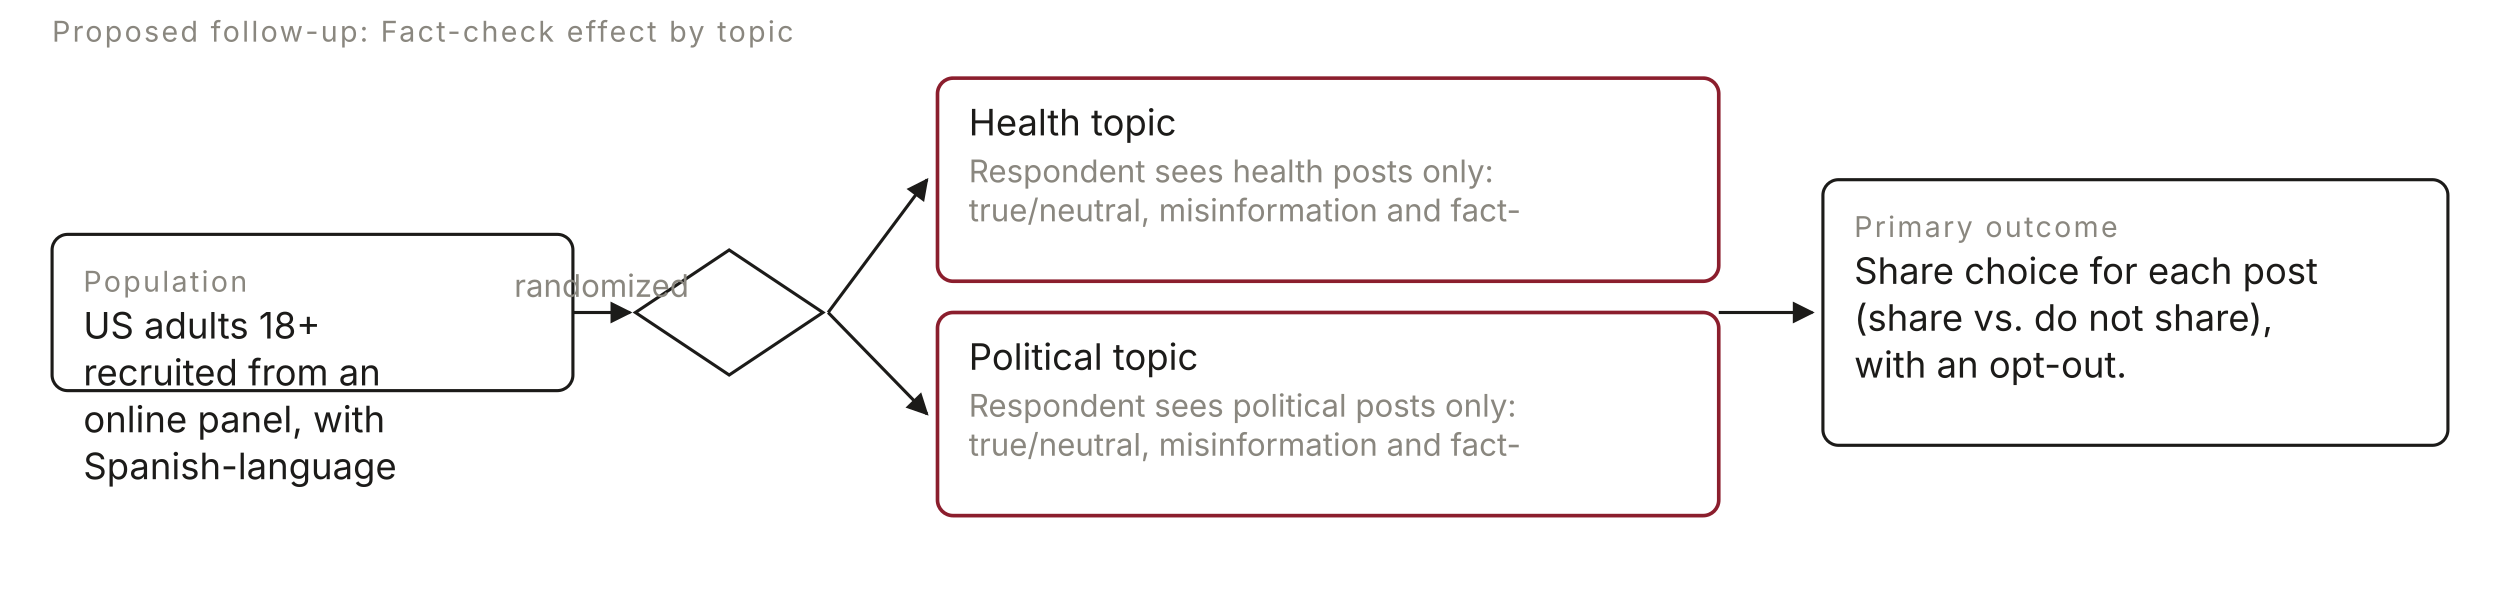
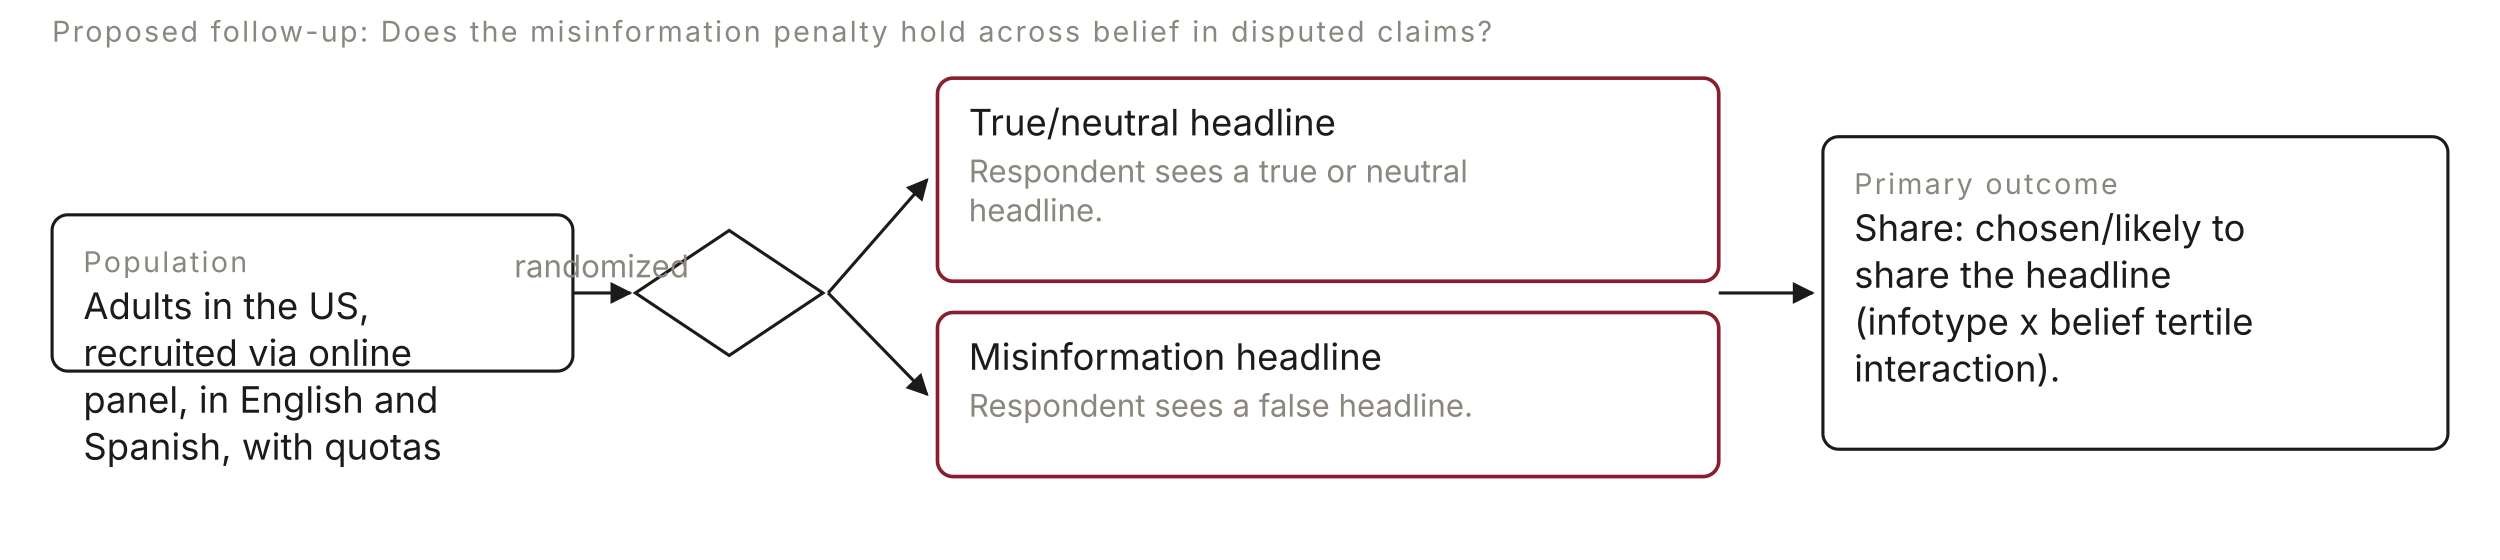
- <svg xmlns="http://www.w3.org/2000/svg" viewBox="0 0 960 230" width="100%" role="img" aria-labelledby="fd-title fd-desc">
+ <svg xmlns="http://www.w3.org/2000/svg" viewBox="0 0 960 215" width="100%" role="img" aria-labelledby="fd-title fd-desc">
  <style>
:root{--fd-ink:#1c1b19;--fd-muted:#8a877f;--fd-rule:#d9d5cc;--fd-accent:#8b1e2d;--fd-bg:#ffffff}
@media (prefers-color-scheme: dark){:root{--fd-ink:#ecebe6;--fd-muted:#b4b1a9;--fd-rule:#4a4a52;--fd-accent:#e08a96;--fd-bg:#1d1d23}}
.box{fill:var(--fd-bg,#fff);stroke:var(--fd-ink,#1c1b19);stroke-width:1.2}
.arm{fill:var(--fd-bg,#fff);stroke:var(--fd-accent,#8b1e2d);stroke-width:1.4}
.soft{fill:var(--fd-bg,#fff);stroke:var(--fd-rule,#d9d5cc);stroke-width:1.2}
text{font-family:Inter,Helvetica,Arial,sans-serif;fill:var(--fd-ink,#1c1b19);font-size:14px}
.cap{font-size:12px;fill:var(--fd-muted,#8a877f)}
.kicker{font-size:11px;letter-spacing:.08em;fill:var(--fd-muted,#8a877f);text-transform:uppercase}
.edge{stroke:var(--fd-ink,#1c1b19);stroke-width:1.2;fill:none;marker-end:url(#fd-arrow)}
.assoc{stroke-dasharray:5 4}
#fd-arrow path{fill:var(--fd-ink,#1c1b19)}
</style>
  <defs>
    <marker id="fd-arrow" viewBox="0 0 10 10" refX="9" refY="5" markerWidth="7" markerHeight="7" orient="auto-start-reverse">
      <path d="M0,0 L10,5 L0,10 z" />
    </marker>
  </defs>
-   <text class="kicker" x="20" y="16">Proposed follow-up: Fact-check effect by topic</text>
+   <text class="kicker" x="20" y="16">Proposed follow-up: Does the misinformation penalty hold across belief in disputed claims?</text>
  <g>
-     <rect class="box" x="20" y="90.0" width="200" height="60" rx="6" />
-     <text class="kicker" x="32" y="112.0">Population</text>
-     <text x="32" y="130.0">US adults 18+</text>
-     <text x="32" y="148.0">recruited from an</text>
-     <text x="32" y="166.0">online panel, with</text>
-     <text x="32" y="184.0">Spanish-language</text>
+     <rect class="box" x="20" y="82.5" width="200" height="60" rx="6" />
+     <text class="kicker" x="32" y="104.5">Population</text>
+     <text x="32" y="122.5">Adults in the US,</text>
+     <text x="32" y="140.5">recruited via online</text>
+     <text x="32" y="158.5">panel, in English and</text>
+     <text x="32" y="176.5">Spanish, with quotas</text>
  </g>
-   <polygon class="box" points="280,96.0 316,120.0 280,144.0 244,120.0" />
-   <path class="edge" d="M220,120.0 L242,120.0" />
-   <text class="cap" x="231.0" y="114.0" text-anchor="middle">randomized</text>
-   <g id="arm-c_health" data-text="Respondent sees health posts only: true/neutral, misinformation and fact-check items.">
+   <polygon class="box" points="280,88.5 316,112.5 280,136.5 244,112.5" />
+   <path class="edge" d="M220,112.5 L242,112.5" />
+   <text class="cap" x="231.0" y="106.5" text-anchor="middle">randomized</text>
+   <g id="arm-c_true" data-text="Respondent sees a true or neutral headline.">
    <rect class="arm" x="360" y="30" width="300" height="78" rx="6" />
-     <text x="372" y="52">Health topic</text>
-     <text class="cap" x="372" y="70">Respondent sees health posts only:</text>
-     <text class="cap" x="372" y="85">true/neutral, misinformation and fact-</text>
+     <text x="372" y="52">True/neutral headline</text>
+     <text class="cap" x="372" y="70">Respondent sees a true or neutral</text>
+     <text class="cap" x="372" y="85">headline.</text>
  </g>
-   <path class="edge" d="M318,120.0 L356,69.0" />
-   <g id="arm-c_political" data-text="Respondent sees political posts only: true/neutral, misinformation and fact-check items.">
-     <rect class="arm" x="360" y="120" width="300" height="78" rx="6" />
-     <text x="372" y="142">Political topic</text>
-     <text class="cap" x="372" y="160">Respondent sees political posts only:</text>
-     <text class="cap" x="372" y="175">true/neutral, misinformation and fact-</text>
+   <path class="edge" d="M318,112.5 L356,69.0" />
+   <g id="arm-c_misinfo" data-text="Respondent sees a false headline.">
+     <rect class="arm" x="360" y="120" width="300" height="63" rx="6" />
+     <text x="372" y="142">Misinformation headline</text>
+     <text class="cap" x="372" y="160">Respondent sees a false headline.</text>
  </g>
-   <path class="edge" d="M318,120.0 L356,159.0" />
+   <path class="edge" d="M318,112.5 L356,151.5" />
  <g>
-     <rect class="box" x="700" y="69.0" width="240" height="102" rx="6" />
-     <text class="kicker" x="712" y="91.0">Primary outcome</text>
-     <text x="712" y="109.0">Share choice for each post</text>
-     <text x="712" y="127.0">(share vs. do not share),</text>
-     <text x="712" y="145.0">with an opt-out.</text>
+     <rect class="box" x="700" y="52.5" width="240" height="120" rx="6" />
+     <text class="kicker" x="712" y="74.5">Primary outcome</text>
+     <text x="712" y="92.5">Share: chosen/likely to</text>
+     <text x="712" y="110.5">share the headline</text>
+     <text x="712" y="128.5">(infotype x belief tertile</text>
+     <text x="712" y="146.5">interaction).</text>
  </g>
-   <path class="edge" d="M660,120.0 L696,120.0" />
+   <path class="edge" d="M660,112.5 L696,112.5" />
</svg>
